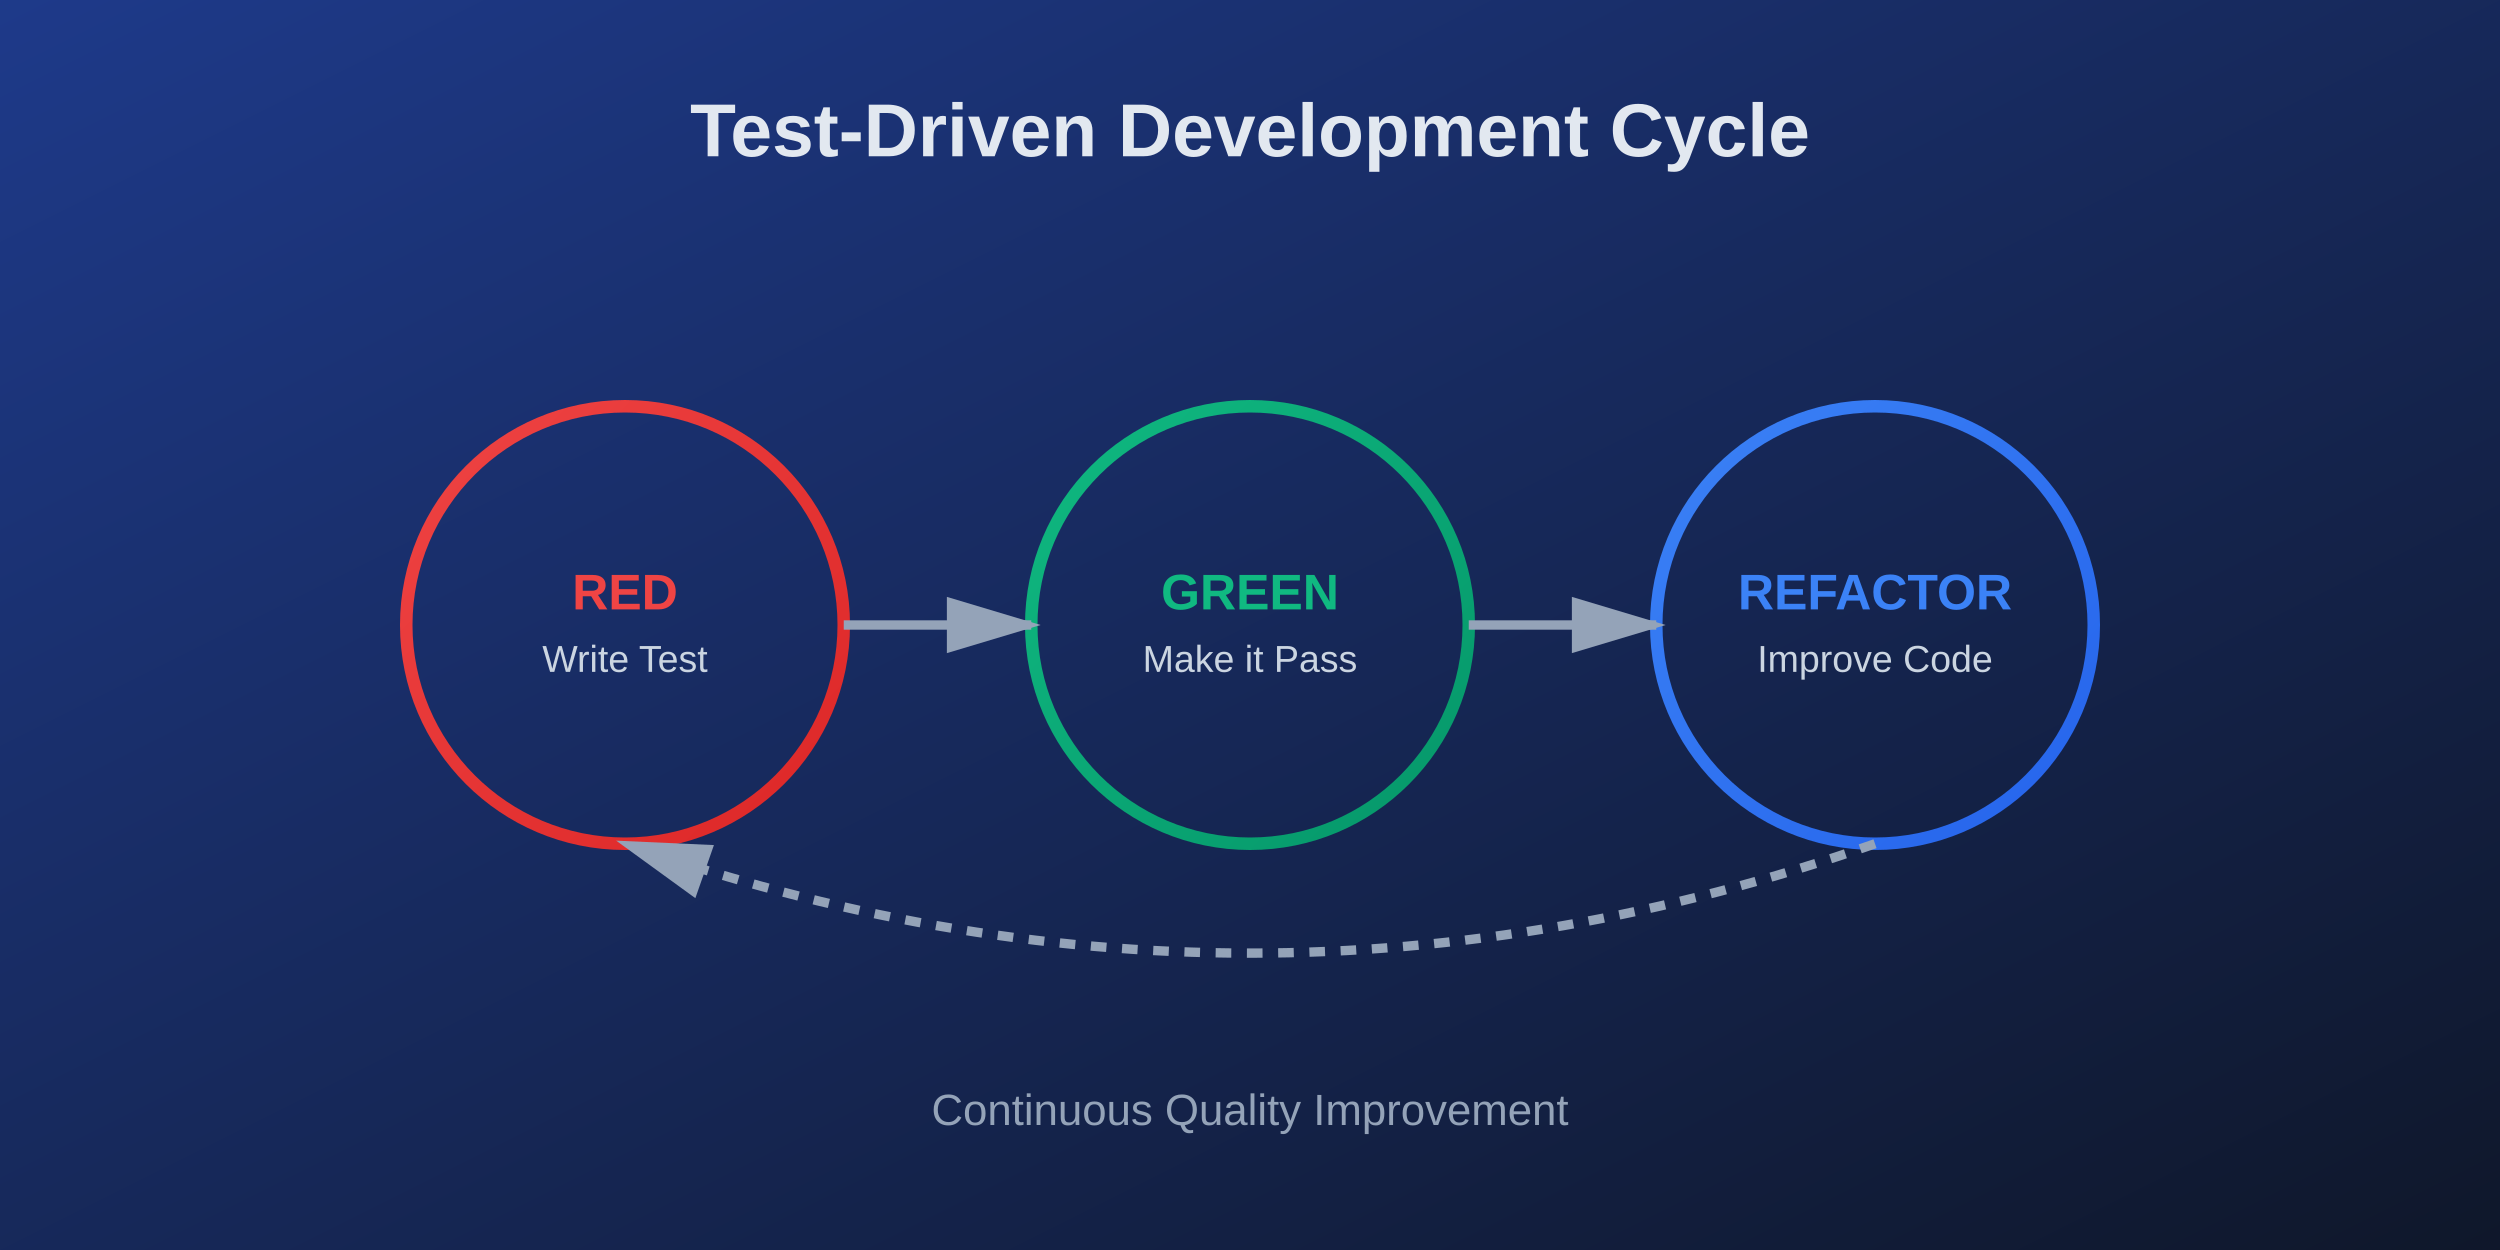
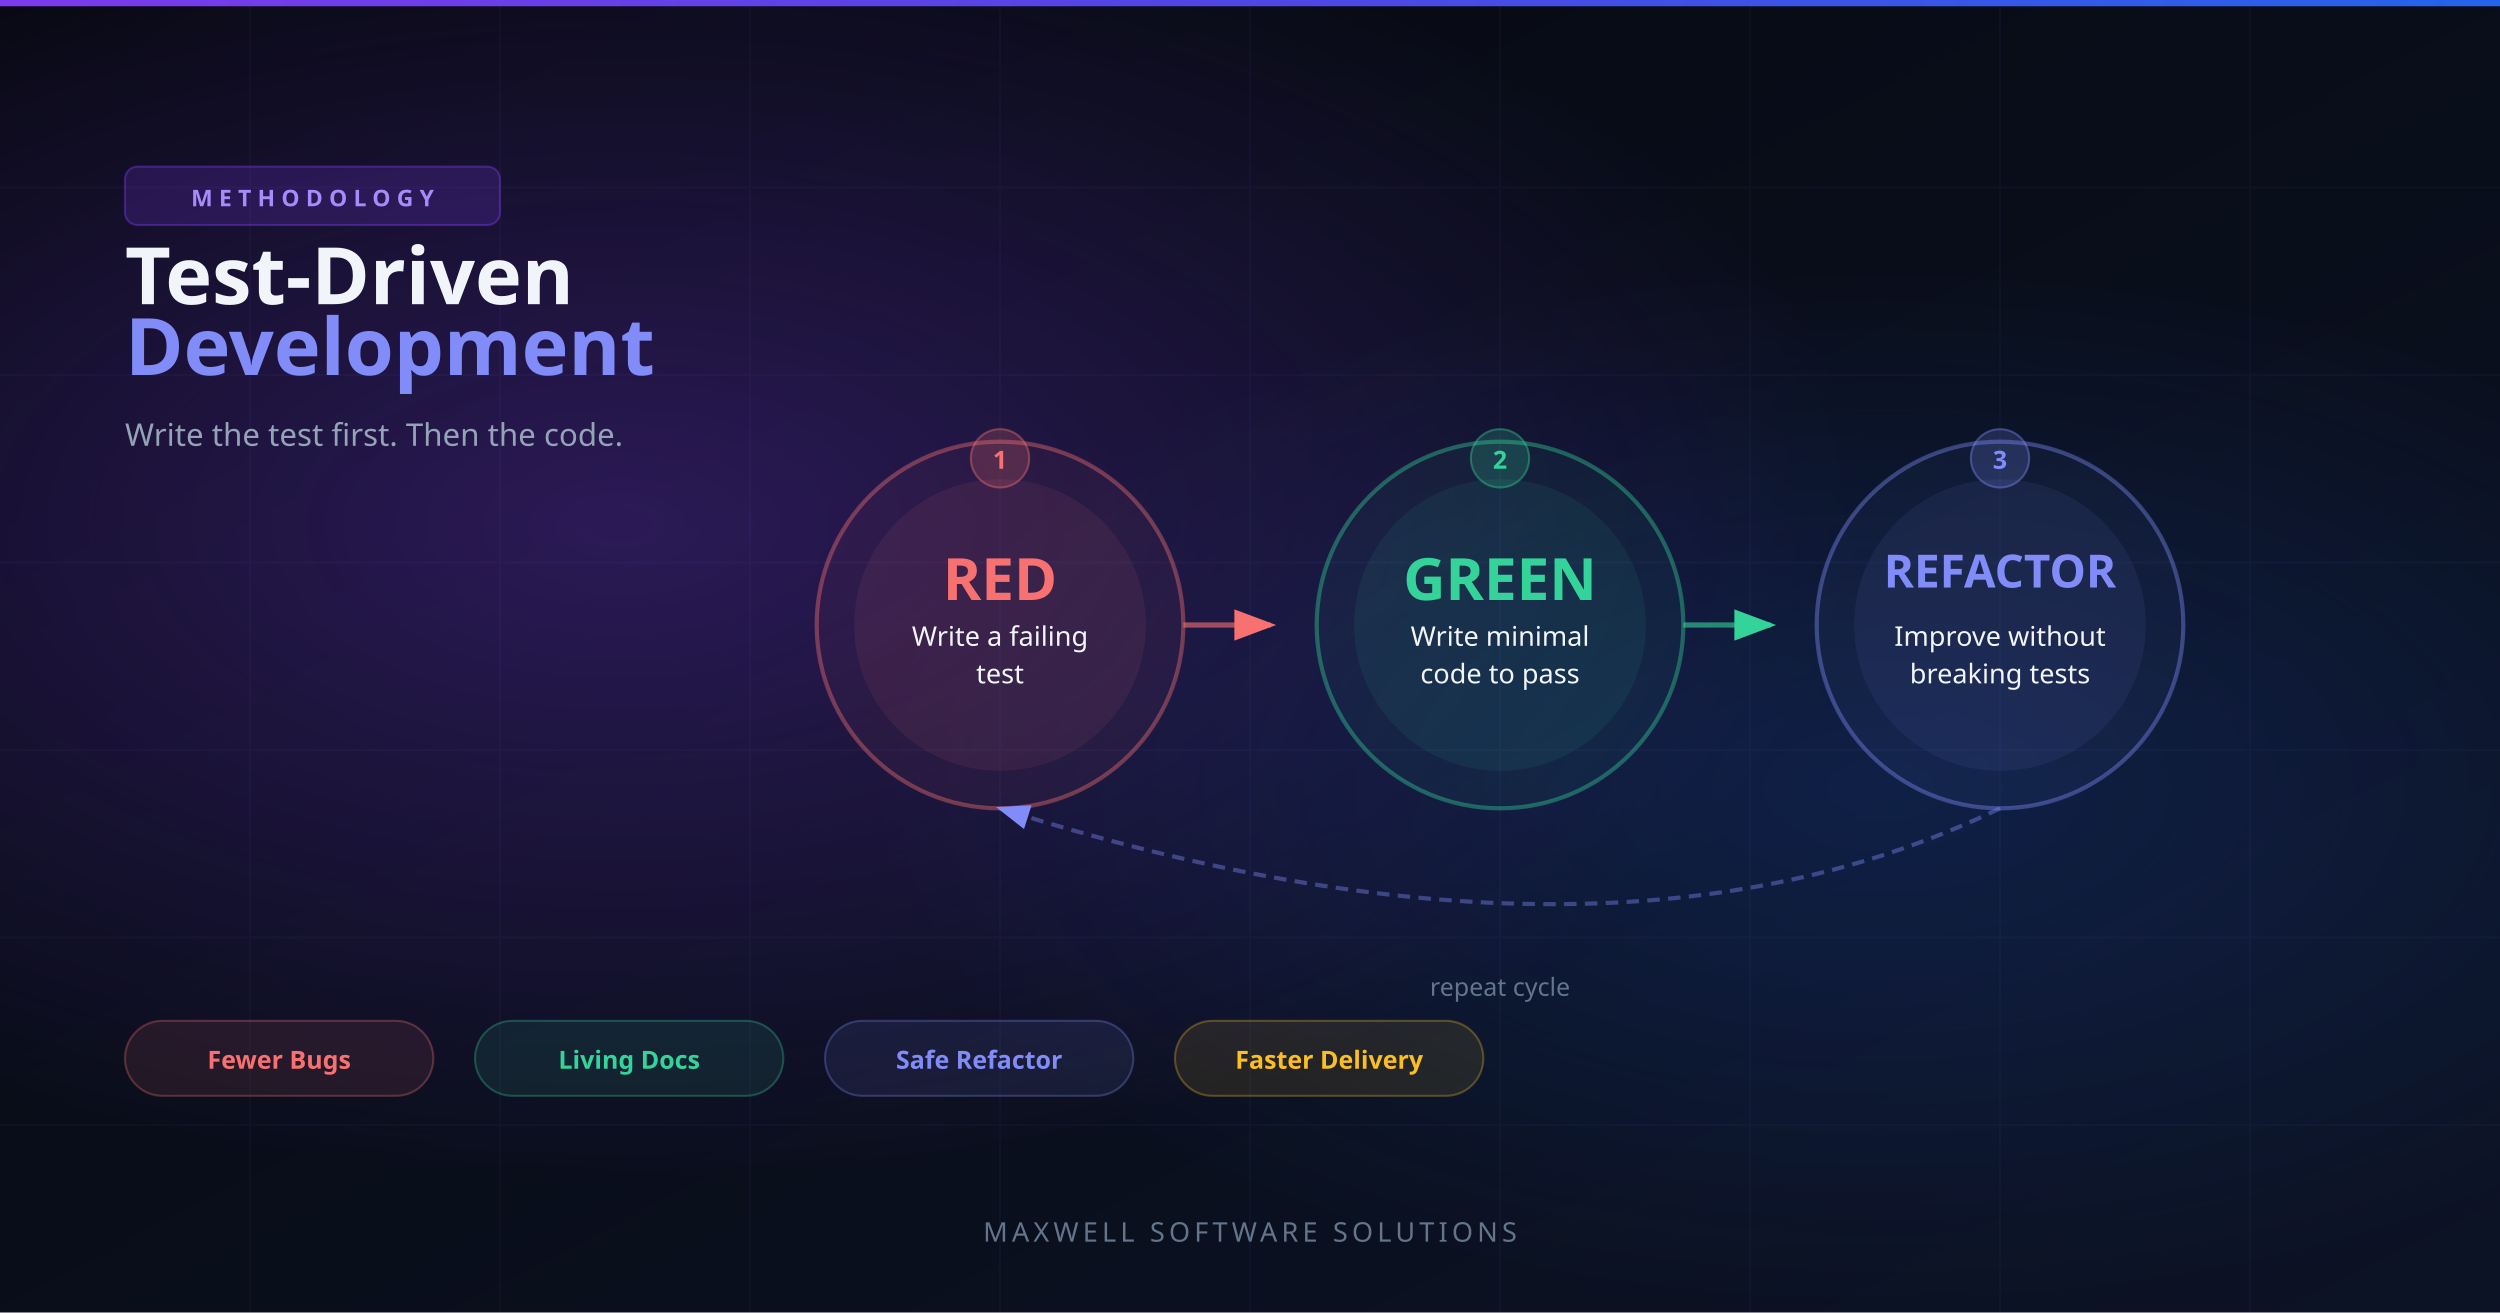
- <svg xmlns="http://www.w3.org/2000/svg" viewBox="0 0 800 400">
+ <svg xmlns="http://www.w3.org/2000/svg" width="1200" height="630" viewBox="0 0 1200 630">
  <defs>
-     <linearGradient id="tdd-bg" x1="0%" y1="0%" x2="100%" y2="100%">
-       <stop offset="0%" style="stop-color:#1e3a8a;stop-opacity:1" />
-       <stop offset="100%" style="stop-color:#0f172a;stop-opacity:1" />
+     <linearGradient id="bg" x1="0%" y1="0%" x2="100%" y2="100%">
+       <stop offset="0%" stop-color="#06080f" />
+       <stop offset="100%" stop-color="#0c1325" />
    </linearGradient>
-     <linearGradient id="tdd-red" x1="0%" y1="0%" x2="100%" y2="100%">
-       <stop offset="0%" style="stop-color:#ef4444;stop-opacity:1" />
-       <stop offset="100%" style="stop-color:#dc2626;stop-opacity:1" />
+     <radialGradient id="glow1" cx="25%" cy="40%" r="50%">
+       <stop offset="0%" stop-color="#7c3aed" stop-opacity="0.3" />
+       <stop offset="100%" stop-color="#7c3aed" stop-opacity="0" />
+     </radialGradient>
+     <radialGradient id="glow2" cx="75%" cy="60%" r="40%">
+       <stop offset="0%" stop-color="#2563eb" stop-opacity="0.2" />
+       <stop offset="100%" stop-color="#2563eb" stop-opacity="0" />
+     </radialGradient>
+     <linearGradient id="accent" x1="0%" y1="0%" x2="100%" y2="0%">
+       <stop offset="0%" stop-color="#7c3aed" />
+       <stop offset="50%" stop-color="#4f46e5" />
+       <stop offset="100%" stop-color="#2563eb" />
    </linearGradient>
-     <linearGradient id="tdd-green" x1="0%" y1="0%" x2="100%" y2="100%">
-       <stop offset="0%" style="stop-color:#10b981;stop-opacity:1" />
-       <stop offset="100%" style="stop-color:#059669;stop-opacity:1" />
+     <linearGradient id="cardGrad" x1="0%" y1="0%" x2="0%" y2="100%">
+       <stop offset="0%" stop-color="#ffffff" stop-opacity="0.06" />
+       <stop offset="100%" stop-color="#ffffff" stop-opacity="0.02" />
    </linearGradient>
-     <linearGradient id="tdd-blue" x1="0%" y1="0%" x2="100%" y2="100%">
-       <stop offset="0%" style="stop-color:#3b82f6;stop-opacity:1" />
-       <stop offset="100%" style="stop-color:#2563eb;stop-opacity:1" />
-     </linearGradient>
-   </defs>
-   <rect width="800" height="400" fill="url(#tdd-bg)" />
-   <text x="400" y="50" font-family="Arial, sans-serif" font-size="24" font-weight="bold" fill="#e2e8f0" text-anchor="middle">Test-Driven Development Cycle</text>
-   <circle cx="200" cy="200" r="70" fill="none" stroke="url(#tdd-red)" stroke-width="4" />
-   <text x="200" y="195" font-family="Arial, sans-serif" font-size="16" font-weight="bold" fill="#ef4444" text-anchor="middle">RED</text>
-   <text x="200" y="215" font-family="Arial, sans-serif" font-size="12" fill="#cbd5e1" text-anchor="middle">Write Test</text>
-   <circle cx="400" cy="200" r="70" fill="none" stroke="url(#tdd-green)" stroke-width="4" />
-   <text x="400" y="195" font-family="Arial, sans-serif" font-size="16" font-weight="bold" fill="#10b981" text-anchor="middle">GREEN</text>
-   <text x="400" y="215" font-family="Arial, sans-serif" font-size="12" fill="#cbd5e1" text-anchor="middle">Make it Pass</text>
-   <circle cx="600" cy="200" r="70" fill="none" stroke="url(#tdd-blue)" stroke-width="4" />
-   <text x="600" y="195" font-family="Arial, sans-serif" font-size="16" font-weight="bold" fill="#3b82f6" text-anchor="middle">REFACTOR</text>
-   <text x="600" y="215" font-family="Arial, sans-serif" font-size="12" fill="#cbd5e1" text-anchor="middle">Improve Code</text>
-   <defs>
-     <marker id="arrowhead-tdd" markerWidth="10" markerHeight="10" refX="9" refY="3" orient="auto">
-       <polygon points="0 0, 10 3, 0 6" fill="#94a3b8" />
+     <marker id="arrRed" markerWidth="8" markerHeight="8" refX="7" refY="3" orient="auto">
+       <polygon points="0 0, 8 3, 0 6" fill="#f87171" />
+     </marker>
+     <marker id="arrGreen" markerWidth="8" markerHeight="8" refX="7" refY="3" orient="auto">
+       <polygon points="0 0, 8 3, 0 6" fill="#34d399" />
+     </marker>
+     <marker id="arrBlue" markerWidth="8" markerHeight="8" refX="7" refY="3" orient="auto">
+       <polygon points="0 0, 8 3, 0 6" fill="#818cf8" />
    </marker>
  </defs>
-   <path d="M 270 200 L 330 200" stroke="#94a3b8" stroke-width="3" fill="none" marker-end="url(#arrowhead-tdd)" />
-   <path d="M 470 200 L 530 200" stroke="#94a3b8" stroke-width="3" fill="none" marker-end="url(#arrowhead-tdd)" />
-   <path d="M 600 270 Q 400 340, 200 270" stroke="#94a3b8" stroke-width="3" fill="none" marker-end="url(#arrowhead-tdd)" stroke-dasharray="5,5" />
-   <text x="400" y="360" font-family="Arial, sans-serif" font-size="14" fill="#94a3b8" text-anchor="middle">Continuous Quality Improvement</text>
+   <rect width="1200" height="630" fill="url(#bg)" />
+   <rect width="1200" height="630" fill="url(#glow1)" />
+   <rect width="1200" height="630" fill="url(#glow2)" />
+   <g opacity="0.04" stroke="#818cf8" stroke-width="1">
+     <line x1="0" y1="90" x2="1200" y2="90" />
+     <line x1="0" y1="180" x2="1200" y2="180" />
+     <line x1="0" y1="270" x2="1200" y2="270" />
+     <line x1="0" y1="360" x2="1200" y2="360" />
+     <line x1="0" y1="450" x2="1200" y2="450" />
+     <line x1="0" y1="540" x2="1200" y2="540" />
+     <line x1="120" y1="0" x2="120" y2="630" />
+     <line x1="240" y1="0" x2="240" y2="630" />
+     <line x1="360" y1="0" x2="360" y2="630" />
+     <line x1="480" y1="0" x2="480" y2="630" />
+     <line x1="600" y1="0" x2="600" y2="630" />
+     <line x1="720" y1="0" x2="720" y2="630" />
+     <line x1="840" y1="0" x2="840" y2="630" />
+     <line x1="960" y1="0" x2="960" y2="630" />
+     <line x1="1080" y1="0" x2="1080" y2="630" />
+   </g>
+   <g transform="translate(60, 80)">
+     <rect x="0" y="0" width="180" height="28" rx="6" fill="#7c3aed" fill-opacity="0.2" stroke="#7c3aed" stroke-opacity="0.4" stroke-width="1" />
+     <text x="90" y="19" font-family="sans-serif" font-size="11" font-weight="700" fill="#a78bfa" text-anchor="middle" letter-spacing="3">METHODOLOGY</text>
+     <text x="0" y="66" font-family="sans-serif" font-size="38" font-weight="800" fill="#f1f5f9">Test-Driven</text>
+     <text x="0" y="100" font-family="sans-serif" font-size="38" font-weight="800" fill="#818cf8">Development</text>
+     <text x="0" y="134" font-family="sans-serif" font-size="15" fill="#94a3b8">Write the test first. Then the code.</text>
+   </g>
+   <g transform="translate(380, 200)">
+     <circle cx="100" cy="100" r="88" fill="#f87171" fill-opacity="0.05" stroke="#f87171" stroke-opacity="0.4" stroke-width="2" />
+     <circle cx="100" cy="100" r="70" fill="#f87171" fill-opacity="0.08" />
+     <text x="100" y="88" font-family="sans-serif" font-size="28" font-weight="800" fill="#f87171" text-anchor="middle">RED</text>
+     <text x="100" y="110" font-family="sans-serif" font-size="13" fill="#f1f5f9" text-anchor="middle">Write a failing</text>
+     <text x="100" y="128" font-family="sans-serif" font-size="13" fill="#f1f5f9" text-anchor="middle">test</text>
+     <circle cx="100" cy="20" r="14" fill="#f87171" fill-opacity="0.2" stroke="#f87171" stroke-opacity="0.4" stroke-width="1" />
+     <text x="100" y="25" font-family="sans-serif" font-size="12" font-weight="700" fill="#f87171" text-anchor="middle">1</text>
+   </g>
+   <path d="M 568 300 L 610 300" stroke="#f87171" stroke-width="2.5" stroke-opacity="0.6" fill="none" marker-end="url(#arrRed)" />
+   <g transform="translate(620, 200)">
+     <circle cx="100" cy="100" r="88" fill="#34d399" fill-opacity="0.05" stroke="#34d399" stroke-opacity="0.4" stroke-width="2" />
+     <circle cx="100" cy="100" r="70" fill="#34d399" fill-opacity="0.08" />
+     <text x="100" y="88" font-family="sans-serif" font-size="28" font-weight="800" fill="#34d399" text-anchor="middle">GREEN</text>
+     <text x="100" y="110" font-family="sans-serif" font-size="13" fill="#f1f5f9" text-anchor="middle">Write minimal</text>
+     <text x="100" y="128" font-family="sans-serif" font-size="13" fill="#f1f5f9" text-anchor="middle">code to pass</text>
+     <circle cx="100" cy="20" r="14" fill="#34d399" fill-opacity="0.2" stroke="#34d399" stroke-opacity="0.4" stroke-width="1" />
+     <text x="100" y="25" font-family="sans-serif" font-size="12" font-weight="700" fill="#34d399" text-anchor="middle">2</text>
+   </g>
+   <path d="M 808 300 L 850 300" stroke="#34d399" stroke-width="2.5" stroke-opacity="0.6" fill="none" marker-end="url(#arrGreen)" />
+   <g transform="translate(860, 200)">
+     <circle cx="100" cy="100" r="88" fill="#818cf8" fill-opacity="0.05" stroke="#818cf8" stroke-opacity="0.4" stroke-width="2" />
+     <circle cx="100" cy="100" r="70" fill="#818cf8" fill-opacity="0.08" />
+     <text x="100" y="82" font-family="sans-serif" font-size="22" font-weight="800" fill="#818cf8" text-anchor="middle">REFACTOR</text>
+     <text x="100" y="110" font-family="sans-serif" font-size="13" fill="#f1f5f9" text-anchor="middle">Improve without</text>
+     <text x="100" y="128" font-family="sans-serif" font-size="13" fill="#f1f5f9" text-anchor="middle">breaking tests</text>
+     <circle cx="100" cy="20" r="14" fill="#818cf8" fill-opacity="0.2" stroke="#818cf8" stroke-opacity="0.4" stroke-width="1" />
+     <text x="100" y="25" font-family="sans-serif" font-size="12" font-weight="700" fill="#818cf8" text-anchor="middle">3</text>
+   </g>
+   <path d="M 960 388 Q 770 480, 480 388" stroke="#818cf8" stroke-width="2" stroke-opacity="0.4" fill="none" stroke-dasharray="6,4" marker-end="url(#arrBlue)" />
+   <text x="720" y="478" font-family="sans-serif" font-size="12" fill="#64748b" text-anchor="middle">repeat cycle</text>
+   <g transform="translate(60, 490)">
+     <rect x="0" y="0" width="148" height="36" rx="18" fill="#f87171" fill-opacity="0.1" stroke="#f87171" stroke-opacity="0.3" stroke-width="1" />
+     <text x="74" y="23" font-family="sans-serif" font-size="12" font-weight="600" fill="#f87171" text-anchor="middle">Fewer Bugs</text>
+     <rect x="168" y="0" width="148" height="36" rx="18" fill="#34d399" fill-opacity="0.1" stroke="#34d399" stroke-opacity="0.3" stroke-width="1" />
+     <text x="242" y="23" font-family="sans-serif" font-size="12" font-weight="600" fill="#34d399" text-anchor="middle">Living Docs</text>
+     <rect x="336" y="0" width="148" height="36" rx="18" fill="#818cf8" fill-opacity="0.1" stroke="#818cf8" stroke-opacity="0.3" stroke-width="1" />
+     <text x="410" y="23" font-family="sans-serif" font-size="12" font-weight="600" fill="#818cf8" text-anchor="middle">Safe Refactor</text>
+     <rect x="504" y="0" width="148" height="36" rx="18" fill="#fbbf24" fill-opacity="0.1" stroke="#fbbf24" stroke-opacity="0.3" stroke-width="1" />
+     <text x="578" y="23" font-family="sans-serif" font-size="12" font-weight="600" fill="#fbbf24" text-anchor="middle">Faster Delivery</text>
+   </g>
+   <rect x="0" y="0" width="1200" height="3" fill="url(#accent)" />
+   <text x="600" y="596" font-family="sans-serif" font-size="13" fill="#64748b" text-anchor="middle" letter-spacing="2">MAXWELL SOFTWARE SOLUTIONS</text>
</svg>
